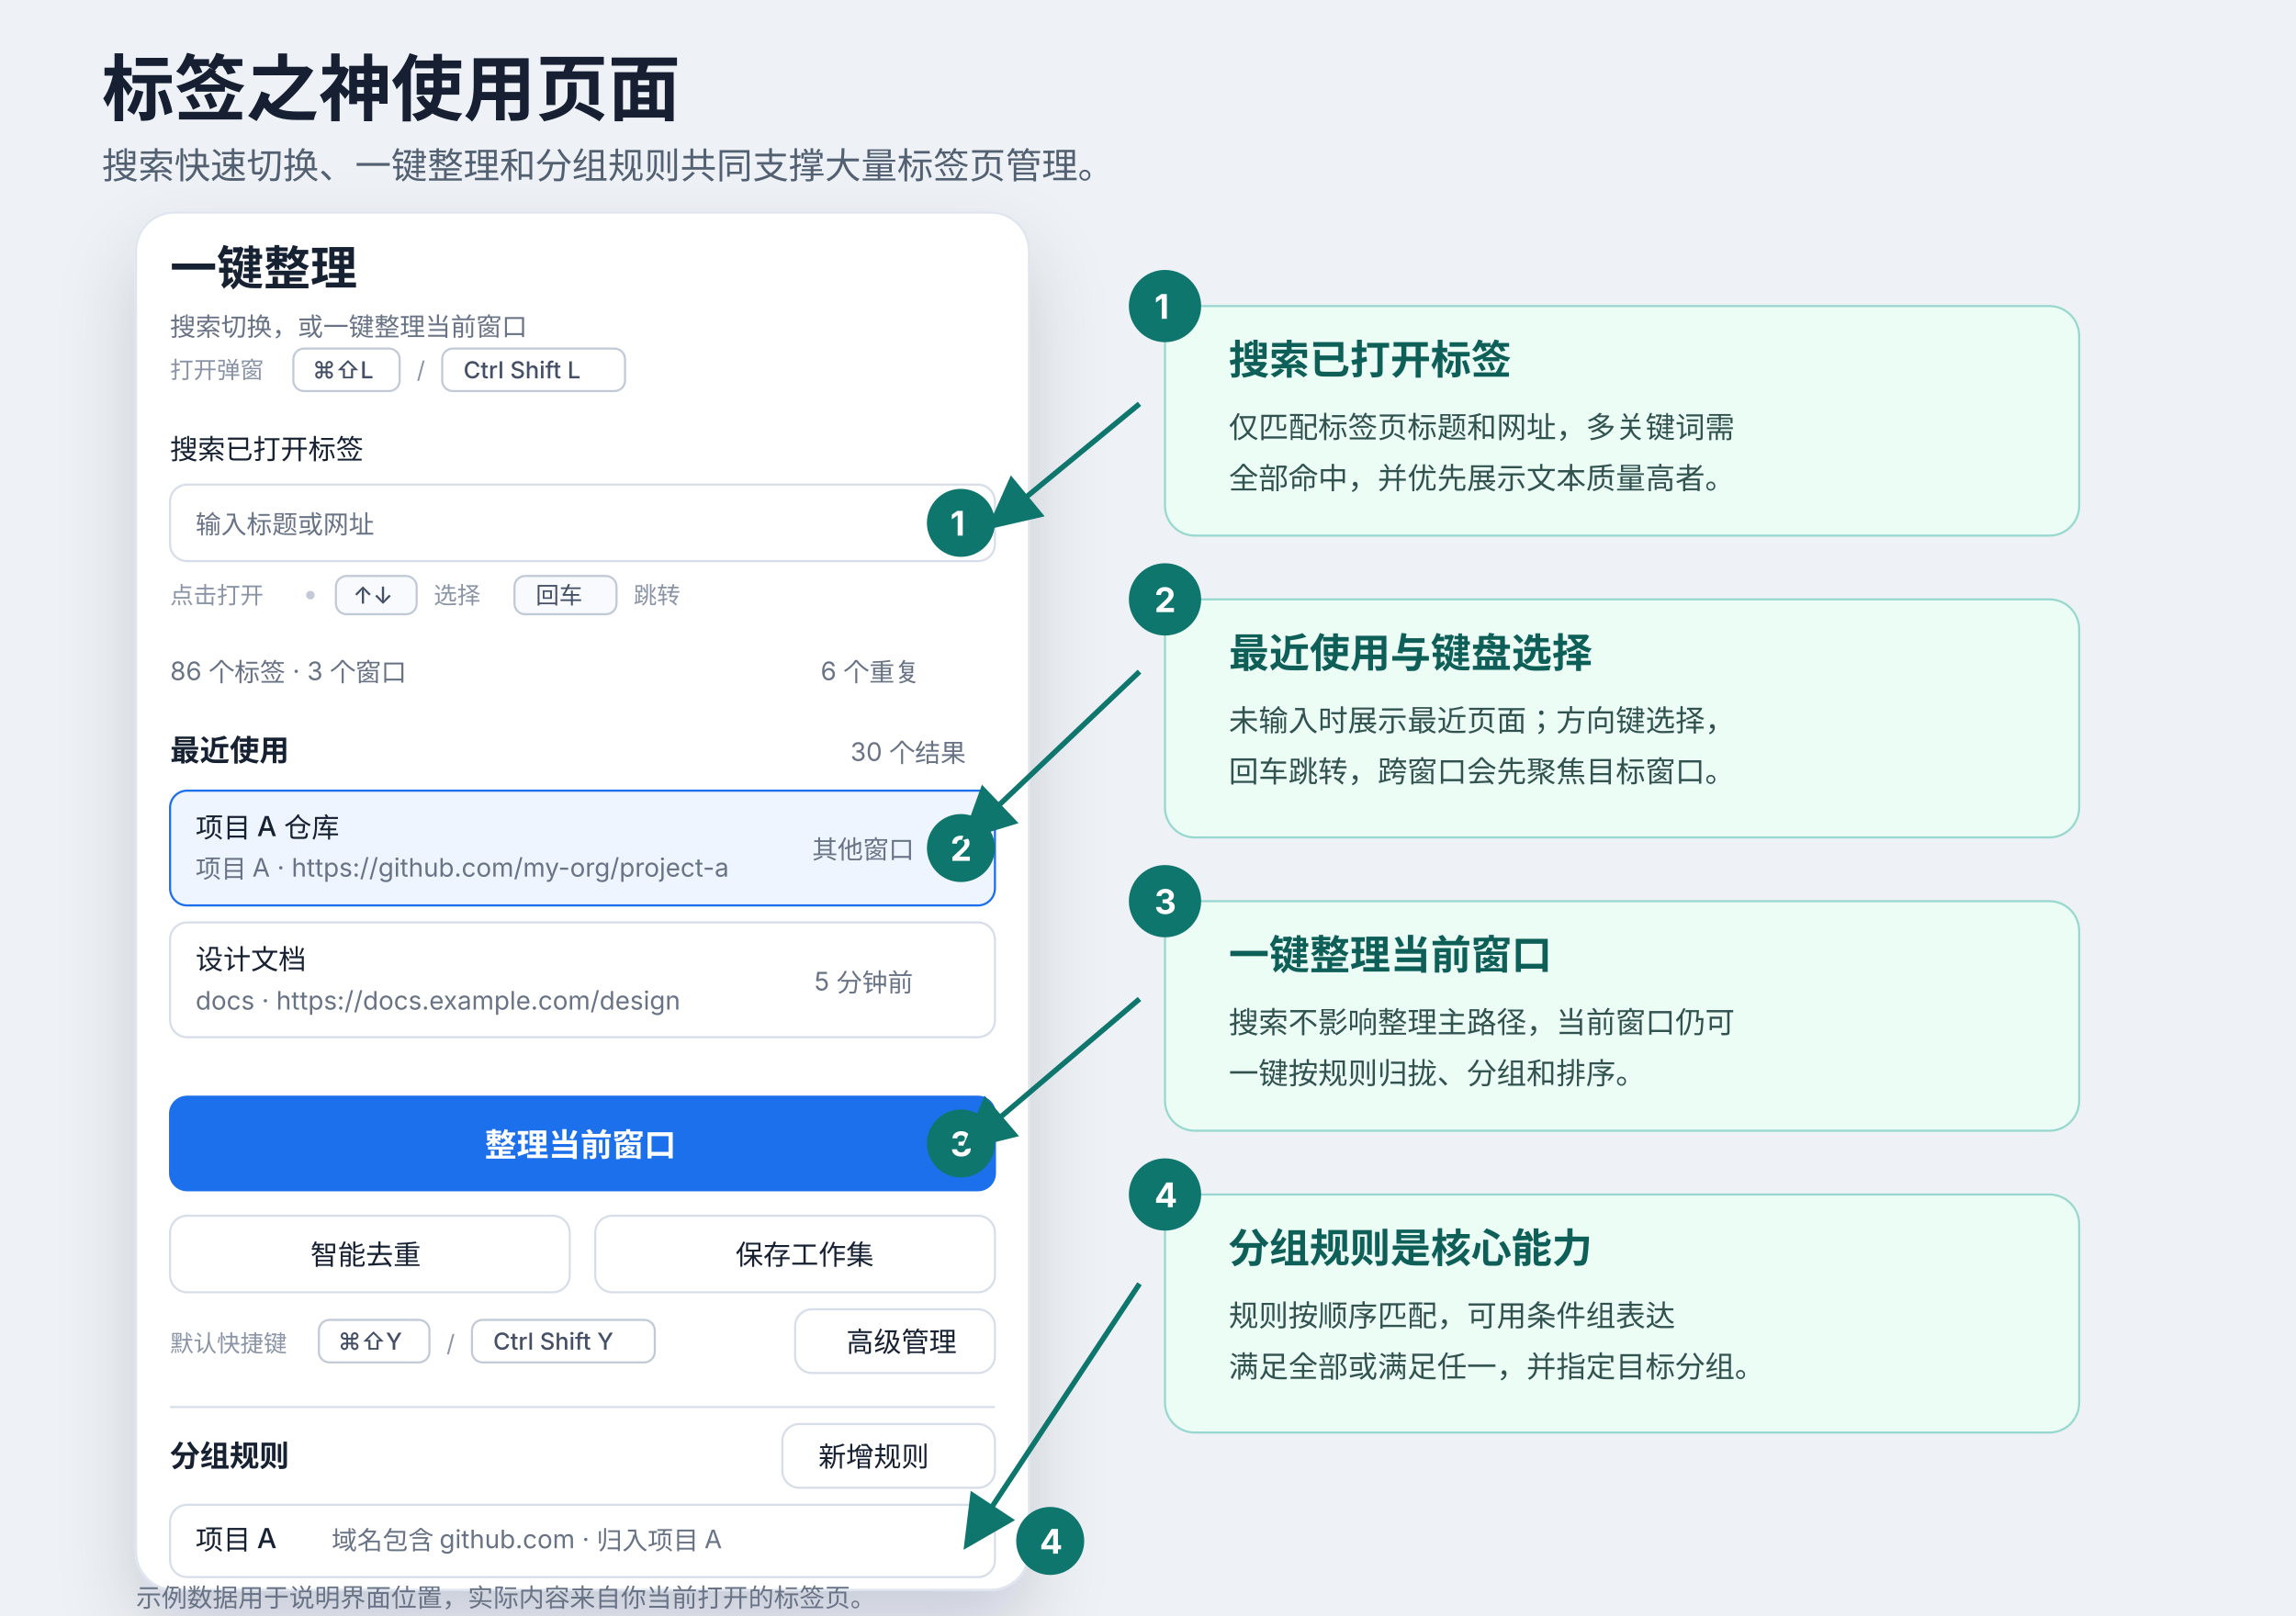
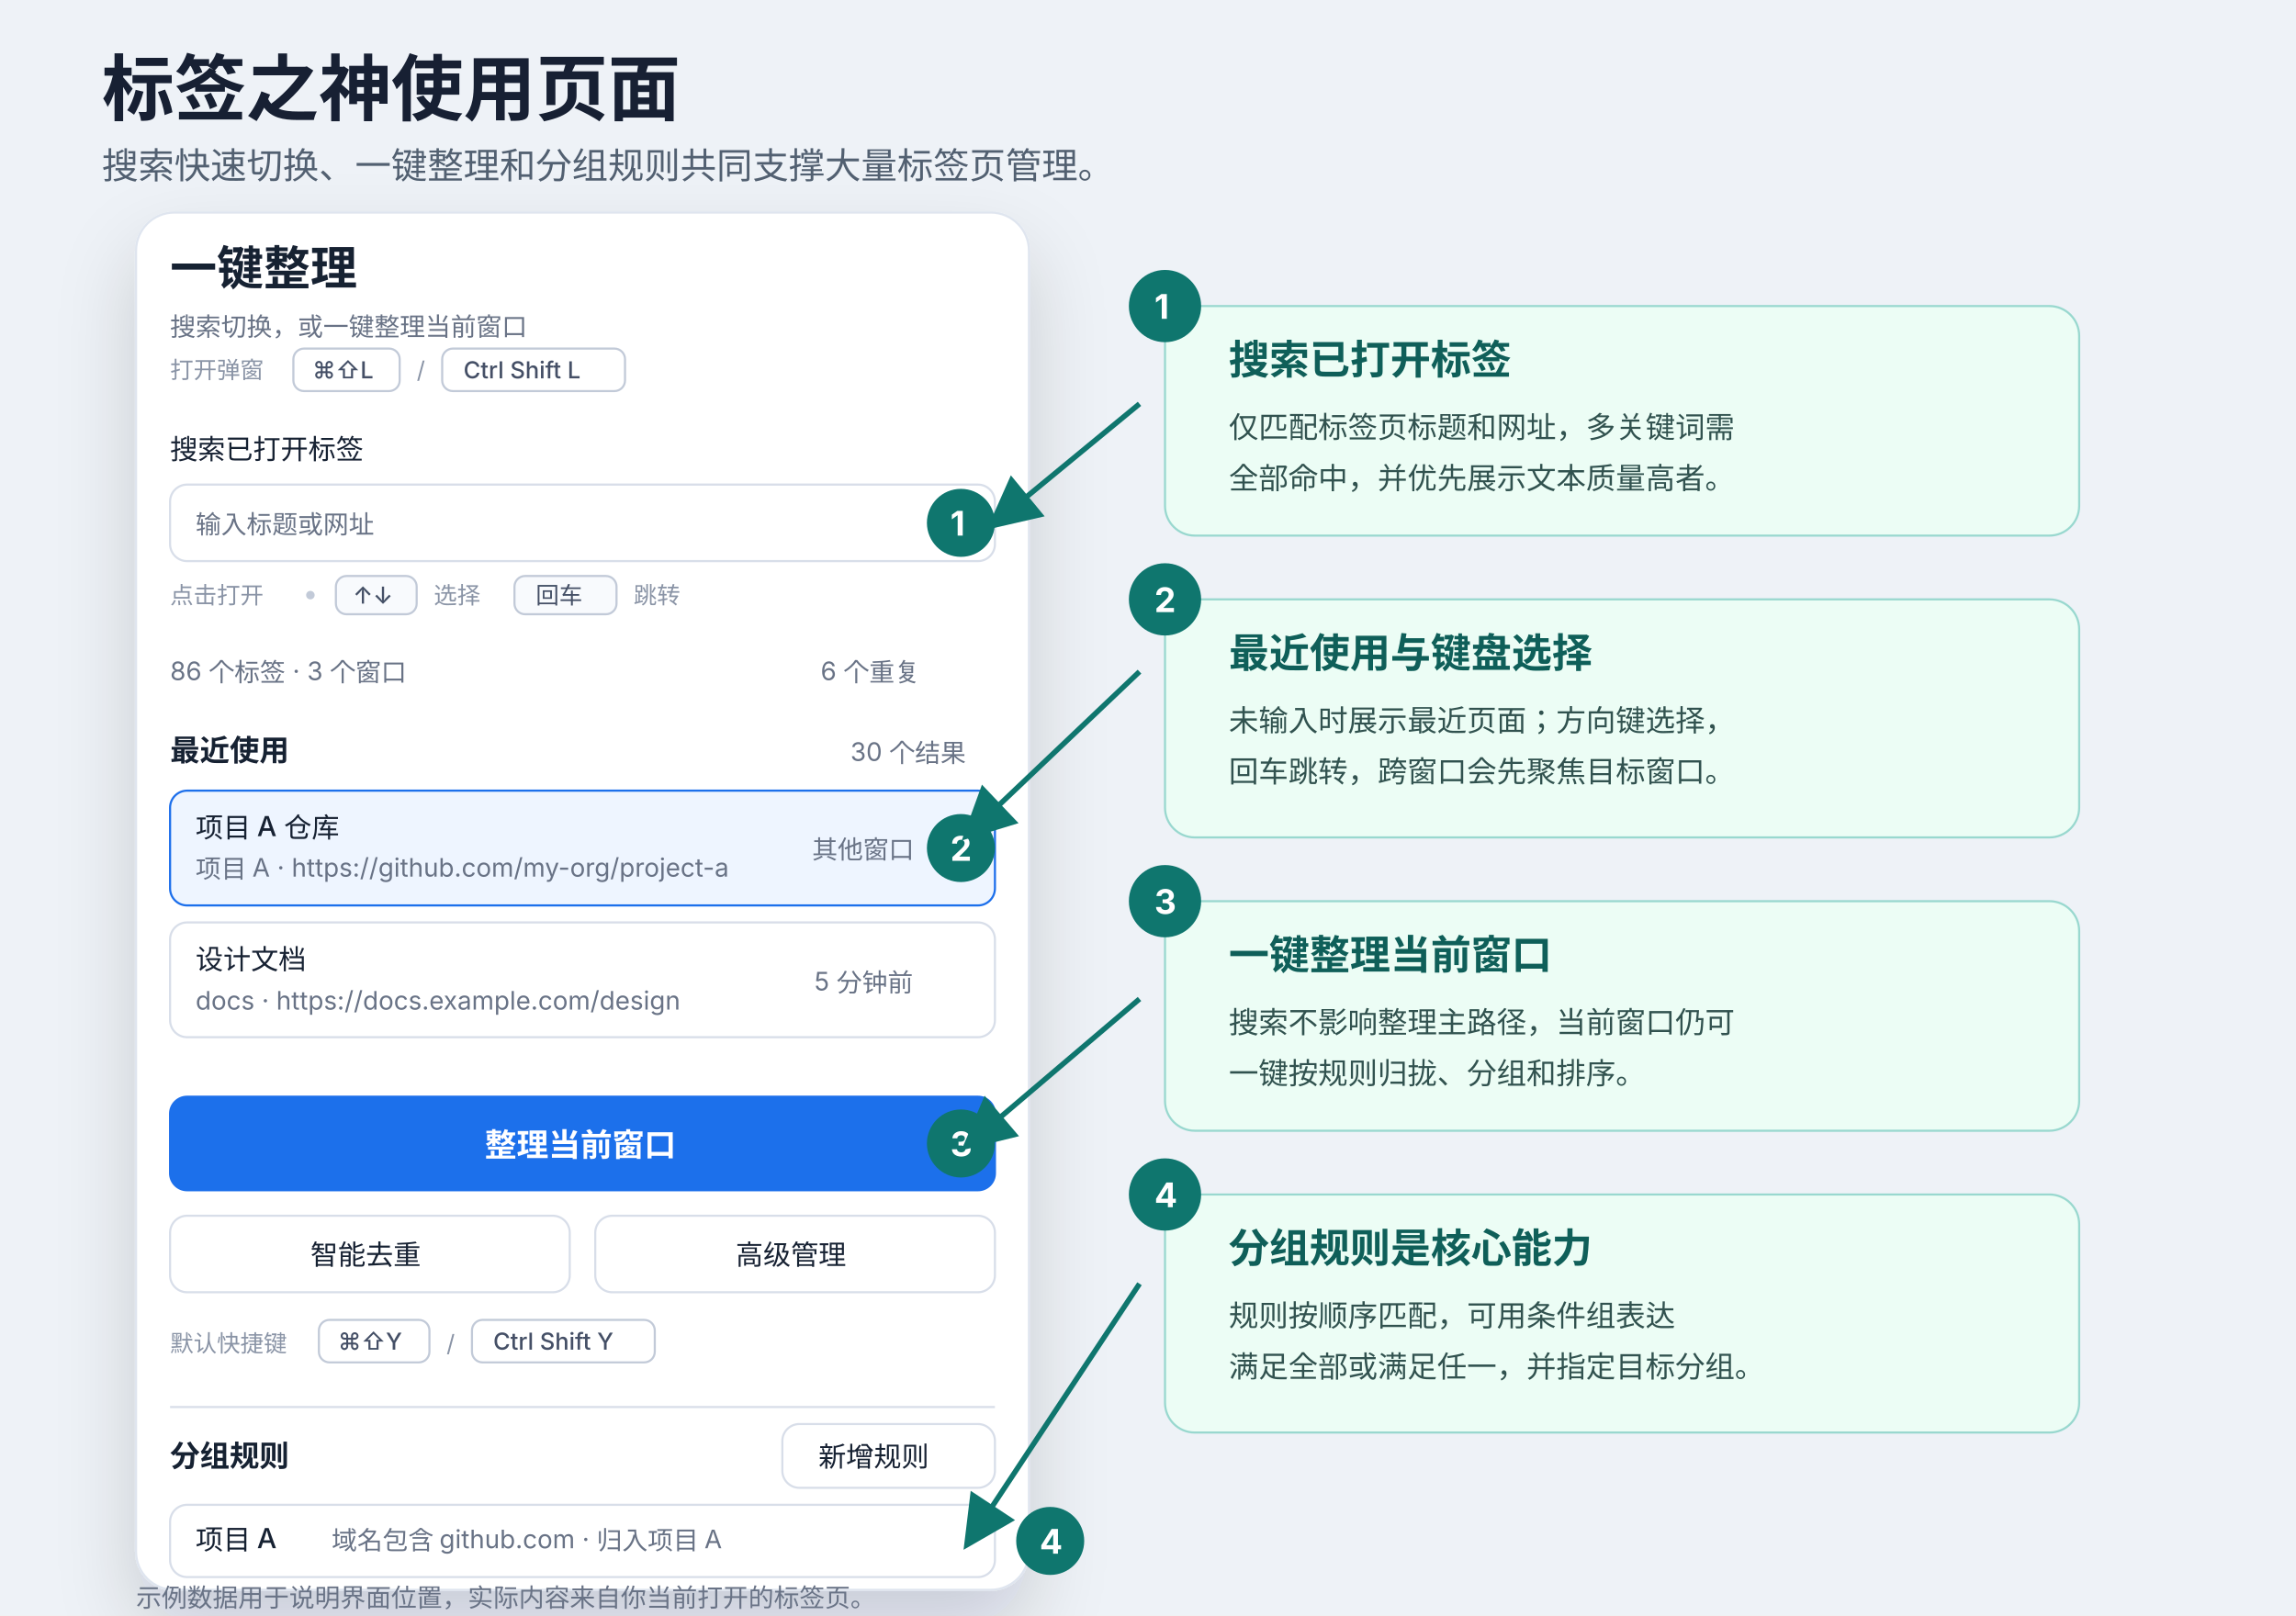
<svg xmlns="http://www.w3.org/2000/svg" width="1080" height="760" viewBox="0 0 1080 760">
  <defs>
    <filter id="shadow" x="-20%" y="-20%" width="140%" height="140%">
      <feDropShadow dx="0" dy="18" stdDeviation="18" flood-color="#0f172a" flood-opacity="0.16" />
    </filter>
    <marker id="arrow" markerWidth="10" markerHeight="10" refX="8" refY="5" orient="auto">
      <path d="M0,0 L10,5 L0,10 Z" fill="#0f766e" />
    </marker>
    <style>
      .page-title { font: 700 34px -apple-system, BlinkMacSystemFont, "Segoe UI", sans-serif; fill: #172033; }
      .page-subtitle { font: 400 17px -apple-system, BlinkMacSystemFont, "Segoe UI", sans-serif; fill: #526071; }
      .popup-title { font: 700 22px -apple-system, BlinkMacSystemFont, "Segoe UI", sans-serif; fill: #172033; }
      .section-title { font: 700 14px -apple-system, BlinkMacSystemFont, "Segoe UI", sans-serif; fill: #172033; }
      .label { font: 500 13px -apple-system, BlinkMacSystemFont, "Segoe UI", sans-serif; fill: #172033; }
      .small { font: 400 12px -apple-system, BlinkMacSystemFont, "Segoe UI", sans-serif; fill: #697386; }
      .tiny { font: 400 11px -apple-system, BlinkMacSystemFont, "Segoe UI", sans-serif; fill: #8a94a6; }
      .button { font: 500 13px -apple-system, BlinkMacSystemFont, "Segoe UI", sans-serif; }
      .button-strong { font: 700 15px -apple-system, BlinkMacSystemFont, "Segoe UI", sans-serif; }
      .callout-title { font: 700 19px -apple-system, BlinkMacSystemFont, "Segoe UI", sans-serif; fill: #0f5f59; }
      .callout-body { font: 400 14px -apple-system, BlinkMacSystemFont, "Segoe UI", sans-serif; fill: #31524f; }
      .num { font: 700 16px -apple-system, BlinkMacSystemFont, "Segoe UI", sans-serif; fill: #ffffff; }
      .kbd { font: 500 11px -apple-system, BlinkMacSystemFont, "Segoe UI", sans-serif; fill: #445066; }
    </style>
  </defs>
  <rect width="1080" height="760" fill="#eef2f7" />
  <text x="48" y="54" class="page-title">标签之神使用页面</text>
  <text x="48" y="84" class="page-subtitle">搜索快速切换、一键整理和分组规则共同支撑大量标签页管理。</text>
  <g id="popup" transform="translate(64 100)" filter="url(#shadow)">
    <rect x="0" y="0" width="420" height="648" rx="18" fill="#ffffff" stroke="#dfe5ef" />
    <text x="16" y="34" class="popup-title">一键整理</text>
    <text x="16" y="58" class="small">搜索切换，或一键整理当前窗口</text>
    <text x="16" y="78" class="tiny">打开弹窗</text>
    <rect x="74" y="64" width="50" height="20" rx="5" fill="#ffffff" stroke="#c2cad8" />
    <text x="83" y="78" class="kbd">⌘⇧L</text>
    <text x="132" y="78" class="tiny">/</text>
    <rect x="144" y="64" width="86" height="20" rx="5" fill="#ffffff" stroke="#c2cad8" />
    <text x="154" y="78" class="kbd">Ctrl Shift L</text>
    <text x="16" y="116" class="label">搜索已打开标签</text>
    <rect x="16" y="128" width="388" height="36" rx="8" fill="#ffffff" stroke="#d8dee9" />
    <text x="28" y="151" class="small">输入标题或网址</text>
    <text x="16" y="184" class="tiny">点击打开</text>
    <circle cx="82" cy="180" r="2" fill="#c2cad8" />
    <rect x="94" y="171" width="38" height="18" rx="5" fill="#f8fafd" stroke="#c2cad8" />
    <text x="102" y="184" class="kbd">↑↓</text>
    <text x="140" y="184" class="tiny">选择</text>
    <rect x="178" y="171" width="48" height="18" rx="5" fill="#f8fafd" stroke="#c2cad8" />
    <text x="188" y="184" class="kbd">回车</text>
    <text x="234" y="184" class="tiny">跳转</text>
    <text x="16" y="220" class="small">86 个标签 · 3 个窗口</text>
    <text x="322" y="220" class="small">6 个重复</text>
    <text x="16" y="258" class="section-title">最近使用</text>
    <text x="336" y="258" class="small">30 个结果</text>
    <rect x="16" y="272" width="388" height="54" rx="8" fill="#eef5ff" stroke="#1f6feb" />
    <text x="28" y="294" class="label">项目 A 仓库</text>
    <text x="28" y="313" class="small">项目 A · https://github.com/my-org/project-a</text>
    <text x="318" y="304" class="small">其他窗口</text>
    <rect x="16" y="334" width="388" height="54" rx="8" fill="#ffffff" stroke="#d8dee9" />
    <text x="28" y="356" class="label">设计文档</text>
    <text x="28" y="375" class="small">docs · https://docs.example.com/design</text>
    <text x="319" y="366" class="small">5 分钟前</text>
    <rect x="16" y="416" width="388" height="44" rx="8" fill="#1f6feb" stroke="#1f6feb" />
    <text x="164" y="444" class="button-strong" fill="#ffffff">整理当前窗口</text>
    <rect x="16" y="472" width="188" height="36" rx="8" fill="#ffffff" stroke="#d8dee9" />
    <text x="82" y="495" class="button" fill="#172033">智能去重</text>
    <rect x="216" y="472" width="188" height="36" rx="8" fill="#ffffff" stroke="#d8dee9" />
-     <text x="282" y="495" class="button" fill="#172033">保存工作集</text>
+     <text x="282" y="495" class="button" fill="#172033">高级管理</text>
    <text x="16" y="536" class="tiny">默认快捷键</text>
    <rect x="86" y="521" width="52" height="20" rx="5" fill="#ffffff" stroke="#c2cad8" />
    <text x="95" y="535" class="kbd">⌘⇧Y</text>
    <text x="146" y="536" class="tiny">/</text>
    <rect x="158" y="521" width="86" height="20" rx="5" fill="#ffffff" stroke="#c2cad8" />
    <text x="168" y="535" class="kbd">Ctrl Shift Y</text>
-     <rect x="310" y="516" width="94" height="30" rx="8" fill="#ffffff" stroke="#d8dee9" />
-     <text x="334" y="536" class="button" fill="#172033">高级管理</text>
    <line x1="16" y1="562" x2="404" y2="562" stroke="#d8dee9" />
    <text x="16" y="590" class="section-title">分组规则</text>
    <rect x="304" y="570" width="100" height="30" rx="8" fill="#ffffff" stroke="#d8dee9" />
    <text x="321" y="590" class="button" fill="#172033">新增规则</text>
    <rect x="16" y="608" width="388" height="34" rx="8" fill="#ffffff" stroke="#d8dee9" />
    <text x="28" y="629" class="label">项目 A</text>
    <text x="92" y="629" class="small">域名包含 github.com · 归入项目 A</text>
  </g>
  <g id="badges" transform="translate(64 100)">
    <circle cx="388" cy="146" r="16" fill="#0f766e" />
    <text x="383" y="152" class="num">1</text>
    <circle cx="388" cy="299" r="16" fill="#0f766e" />
    <text x="383" y="305" class="num">2</text>
    <circle cx="388" cy="438" r="16" fill="#0f766e" />
    <text x="383" y="444" class="num">3</text>
    <circle cx="430" cy="625" r="16" fill="#0f766e" />
    <text x="425" y="631" class="num">4</text>
  </g>
  <g id="callouts">
    <path d="M536 190 L468 246" stroke="#0f766e" stroke-width="2.5" fill="none" marker-end="url(#arrow)" />
    <rect x="548" y="144" width="430" height="108" rx="14" fill="#ecfdf5" stroke="#99d8cf" />
    <circle cx="548" cy="144" r="17" fill="#0f766e" />
    <text x="543" y="150" class="num">1</text>
    <text x="578" y="176" class="callout-title">搜索已打开标签</text>
    <text x="578" y="206" class="callout-body">仅匹配标签页标题和网址，多关键词需</text>
    <text x="578" y="230" class="callout-body">全部命中，并优先展示文本质量高者。</text>
    <path d="M536 316 L456 392" stroke="#0f766e" stroke-width="2.5" fill="none" marker-end="url(#arrow)" />
    <rect x="548" y="282" width="430" height="112" rx="14" fill="#ecfdf5" stroke="#99d8cf" />
    <circle cx="548" cy="282" r="17" fill="#0f766e" />
    <text x="543" y="288" class="num">2</text>
    <text x="578" y="314" class="callout-title">最近使用与键盘选择</text>
    <text x="578" y="344" class="callout-body">未输入时展示最近页面；方向键选择，</text>
    <text x="578" y="368" class="callout-body">回车跳转，跨窗口会先聚焦目标窗口。</text>
    <path d="M536 470 L456 538" stroke="#0f766e" stroke-width="2.5" fill="none" marker-end="url(#arrow)" />
    <rect x="548" y="424" width="430" height="108" rx="14" fill="#ecfdf5" stroke="#99d8cf" />
    <circle cx="548" cy="424" r="17" fill="#0f766e" />
    <text x="543" y="430" class="num">3</text>
    <text x="578" y="456" class="callout-title">一键整理当前窗口</text>
    <text x="578" y="486" class="callout-body">搜索不影响整理主路径，当前窗口仍可</text>
    <text x="578" y="510" class="callout-body">一键按规则归拢、分组和排序。</text>
    <path d="M536 604 L456 725" stroke="#0f766e" stroke-width="2.5" fill="none" marker-end="url(#arrow)" />
    <rect x="548" y="562" width="430" height="112" rx="14" fill="#ecfdf5" stroke="#99d8cf" />
    <circle cx="548" cy="562" r="17" fill="#0f766e" />
    <text x="543" y="568" class="num">4</text>
    <text x="578" y="594" class="callout-title">分组规则是核心能力</text>
    <text x="578" y="624" class="callout-body">规则按顺序匹配，可用条件组表达</text>
    <text x="578" y="648" class="callout-body">满足全部或满足任一，并指定目标分组。</text>
  </g>
  <text x="64" y="756" class="small">示例数据用于说明界面位置，实际内容来自你当前打开的标签页。</text>
</svg>
